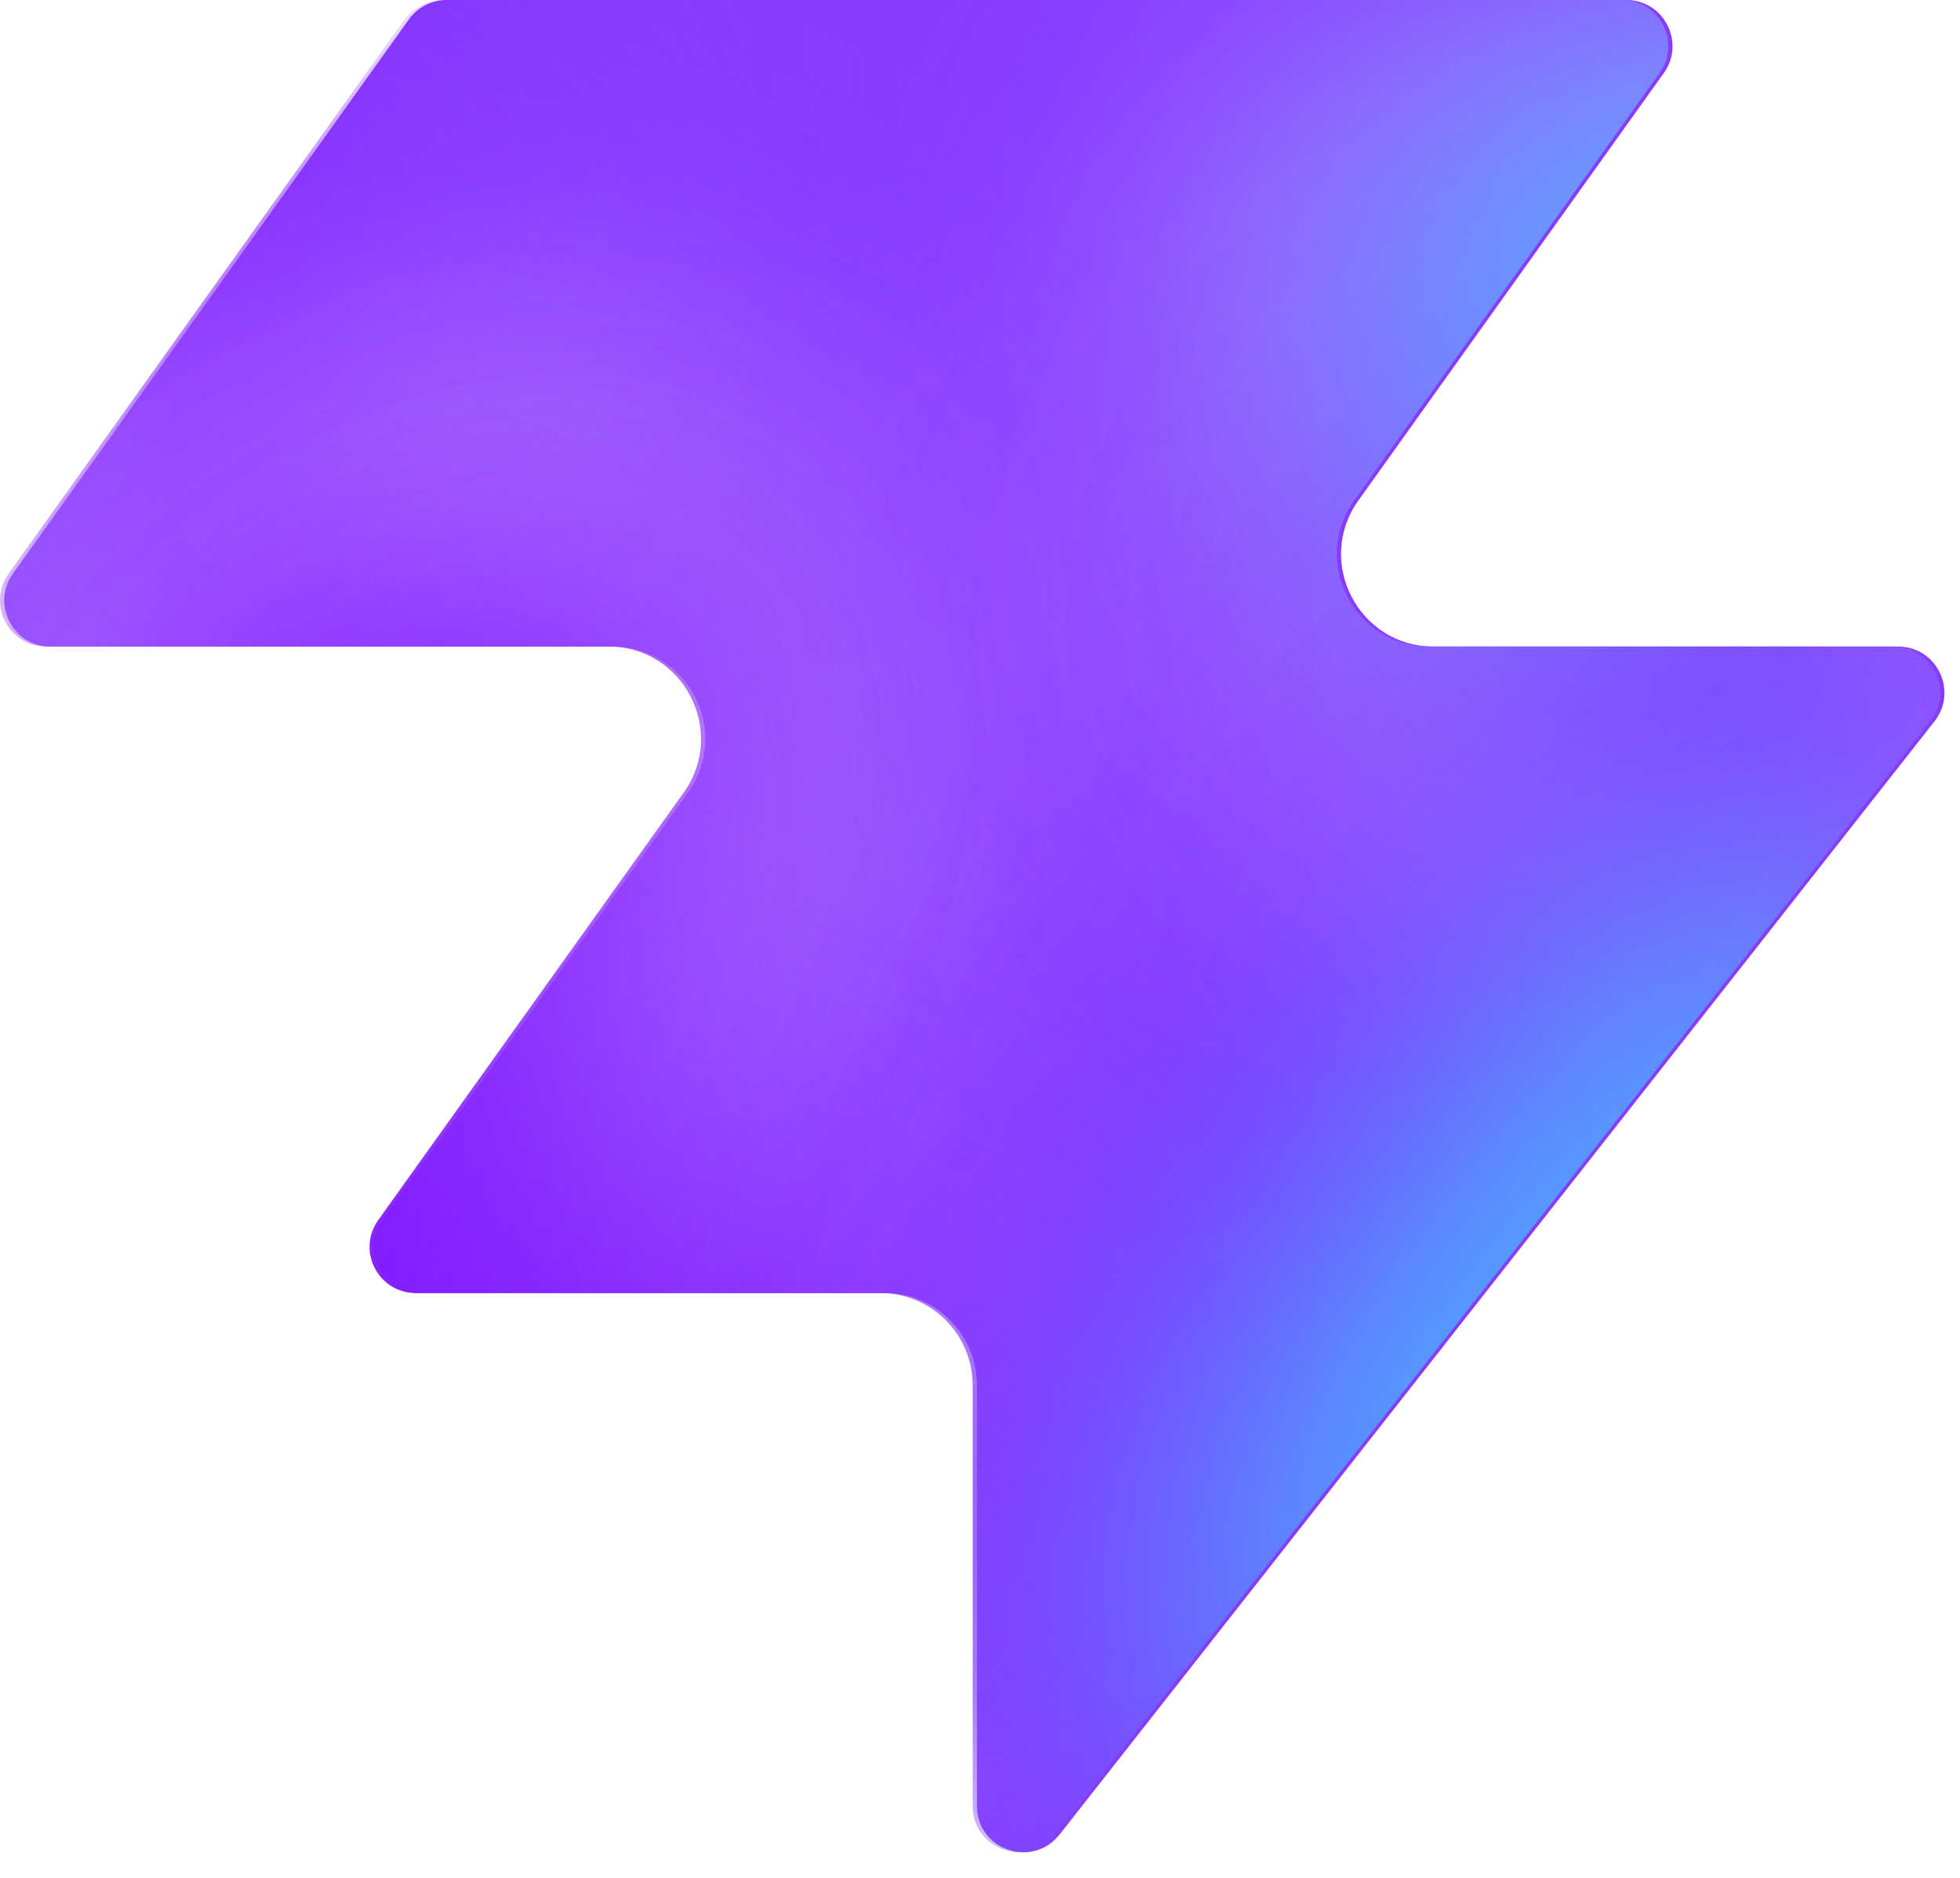
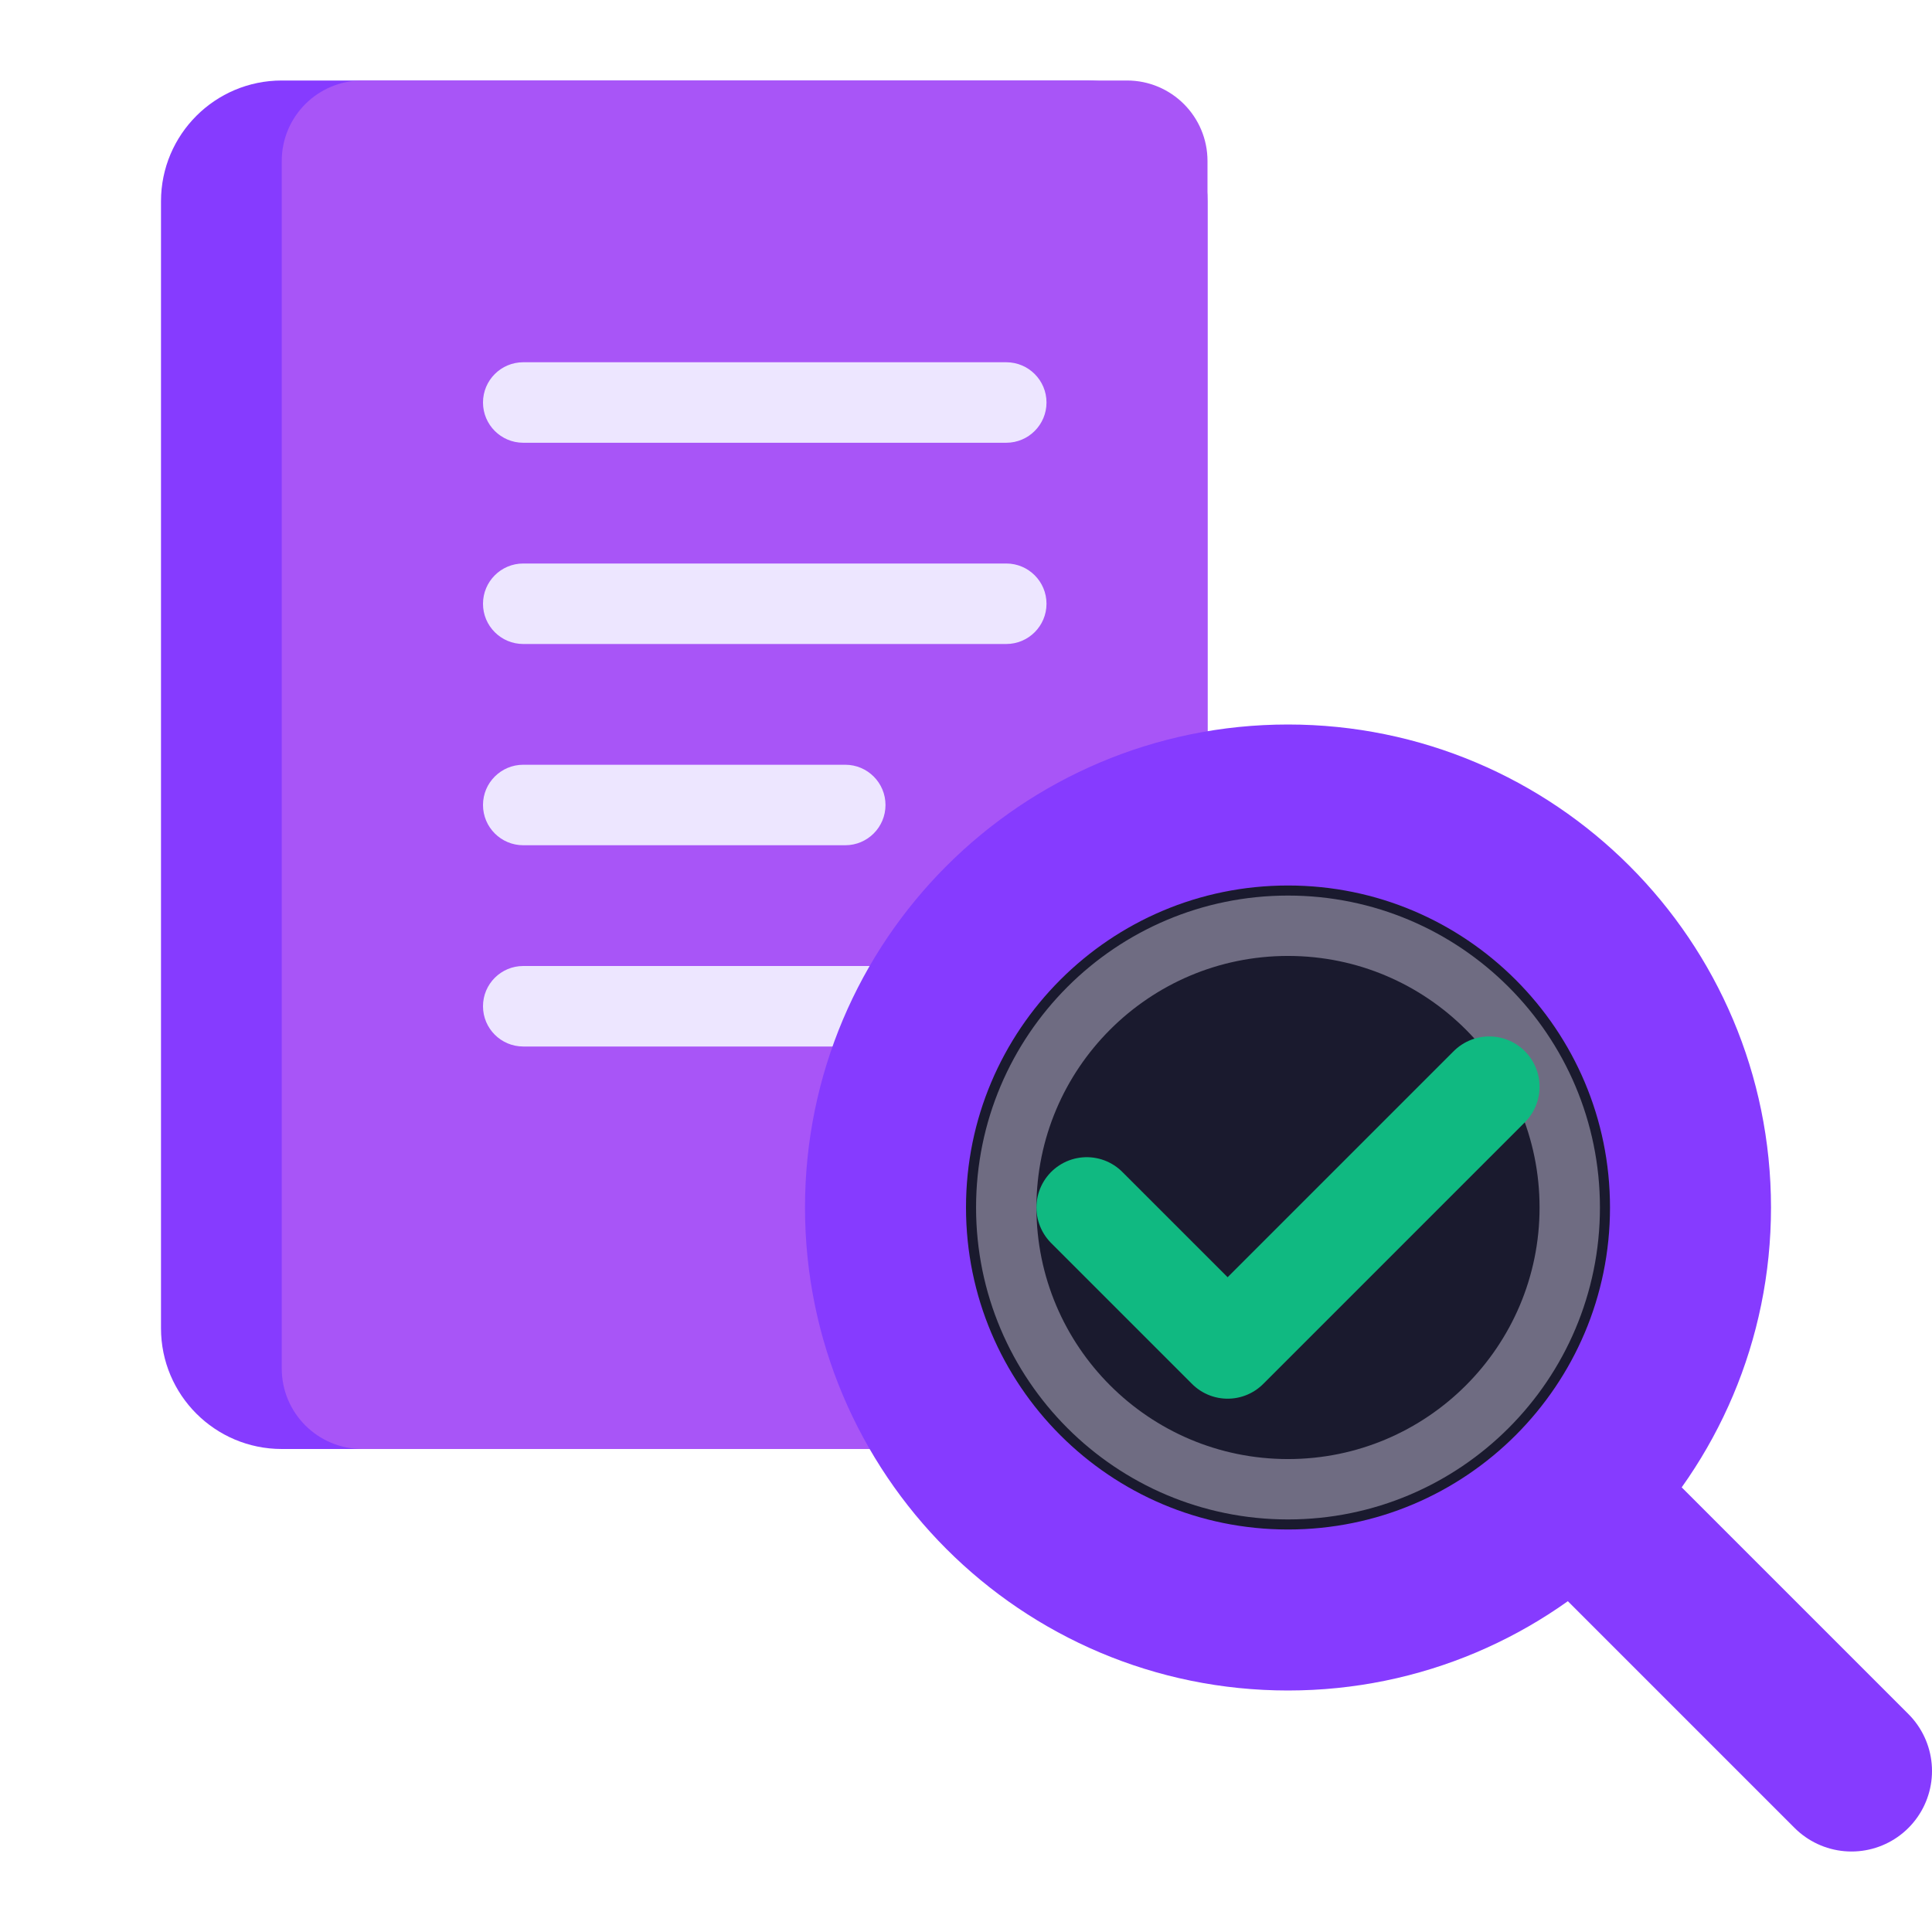
- <svg xmlns="http://www.w3.org/2000/svg" width="48" height="46" fill="none" viewBox="0 0 48 46">
-   <path fill="#863bff" d="M25.946 44.938c-.664.845-2.021.375-2.021-.698V33.937a2.26 2.26 0 0 0-2.262-2.262H10.287c-.92 0-1.456-1.04-.92-1.788l7.48-10.471c1.07-1.497 0-3.578-1.842-3.578H1.237c-.92 0-1.456-1.04-.92-1.788L10.013.474c.214-.297.556-.474.92-.474h28.894c.92 0 1.456 1.04.92 1.788l-7.48 10.471c-1.07 1.498 0 3.579 1.842 3.579h11.377c.943 0 1.473 1.088.89 1.83L25.947 44.94z" style="fill:#863bff;fill:color(display-p3 .525 .23 1);fill-opacity:1" />
-   <mask id="a" width="48" height="46" x="0" y="0" maskUnits="userSpaceOnUse" style="mask-type:alpha">
-     <path fill="#000" d="M25.842 44.938c-.664.844-2.021.375-2.021-.698V33.937a2.26 2.26 0 0 0-2.262-2.262H10.183c-.92 0-1.456-1.04-.92-1.788l7.48-10.471c1.07-1.498 0-3.579-1.842-3.579H1.133c-.92 0-1.456-1.04-.92-1.787L9.91.473c.214-.297.556-.474.92-.474h28.894c.92 0 1.456 1.04.92 1.788l-7.48 10.471c-1.07 1.498 0 3.578 1.842 3.578h11.377c.943 0 1.473 1.088.89 1.832L25.843 44.94z" style="fill:#000;fill-opacity:1" />
-   </mask>
-   <g mask="url(#a)">
-     <g filter="url(#b)">
-       <ellipse cx="5.508" cy="14.704" fill="#ede6ff" rx="5.508" ry="14.704" style="fill:#ede6ff;fill:color(display-p3 .927 .903 1);fill-opacity:1" transform="matrix(.00324 1 1 -.00324 -4.47 31.516)" />
-     </g>
-     <g filter="url(#c)">
-       <ellipse cx="10.399" cy="29.851" fill="#ede6ff" rx="10.399" ry="29.851" style="fill:#ede6ff;fill:color(display-p3 .927 .903 1);fill-opacity:1" transform="matrix(.00324 1 1 -.00324 -39.328 7.883)" />
-     </g>
-     <g filter="url(#d)">
-       <ellipse cx="5.508" cy="30.487" fill="#7e14ff" rx="5.508" ry="30.487" style="fill:#7e14ff;fill:color(display-p3 .492 .077 1);fill-opacity:1" transform="rotate(89.814 -25.913 -14.639)scale(1 -1)" />
-     </g>
-     <g filter="url(#e)">
-       <ellipse cx="5.508" cy="30.599" fill="#7e14ff" rx="5.508" ry="30.599" style="fill:#7e14ff;fill:color(display-p3 .492 .077 1);fill-opacity:1" transform="rotate(89.814 -32.644 -3.334)scale(1 -1)" />
-     </g>
-     <g filter="url(#f)">
-       <ellipse cx="5.508" cy="30.599" fill="#7e14ff" rx="5.508" ry="30.599" style="fill:#7e14ff;fill:color(display-p3 .492 .077 1);fill-opacity:1" transform="matrix(.00324 1 1 -.00324 -34.34 30.47)" />
-     </g>
-     <g filter="url(#g)">
-       <ellipse cx="14.072" cy="22.078" fill="#ede6ff" rx="14.072" ry="22.078" style="fill:#ede6ff;fill:color(display-p3 .927 .903 1);fill-opacity:1" transform="rotate(93.35 24.506 48.493)scale(-1 1)" />
-     </g>
-     <g filter="url(#h)">
-       <ellipse cx="3.47" cy="21.501" fill="#7e14ff" rx="3.47" ry="21.501" style="fill:#7e14ff;fill:color(display-p3 .492 .077 1);fill-opacity:1" transform="rotate(89.009 28.708 47.59)scale(-1 1)" />
-     </g>
-     <g filter="url(#i)">
-       <ellipse cx="3.47" cy="21.501" fill="#7e14ff" rx="3.47" ry="21.501" style="fill:#7e14ff;fill:color(display-p3 .492 .077 1);fill-opacity:1" transform="rotate(89.009 28.708 47.59)scale(-1 1)" />
-     </g>
-     <g filter="url(#j)">
-       <ellipse cx=".387" cy="8.972" fill="#7e14ff" rx="4.407" ry="29.108" style="fill:#7e14ff;fill:color(display-p3 .492 .077 1);fill-opacity:1" transform="rotate(39.51 .387 8.972)" />
-     </g>
-     <g filter="url(#k)">
-       <ellipse cx="47.523" cy="-6.092" fill="#7e14ff" rx="4.407" ry="29.108" style="fill:#7e14ff;fill:color(display-p3 .492 .077 1);fill-opacity:1" transform="rotate(37.892 47.523 -6.092)" />
-     </g>
-     <g filter="url(#l)">
-       <ellipse cx="41.412" cy="6.333" fill="#47bfff" rx="5.971" ry="9.665" style="fill:#47bfff;fill:color(display-p3 .28 .748 1);fill-opacity:1" transform="rotate(37.892 41.412 6.333)" />
-     </g>
-     <g filter="url(#m)">
-       <ellipse cx="-1.879" cy="38.332" fill="#7e14ff" rx="4.407" ry="29.108" style="fill:#7e14ff;fill:color(display-p3 .492 .077 1);fill-opacity:1" transform="rotate(37.892 -1.88 38.332)" />
-     </g>
-     <g filter="url(#n)">
-       <ellipse cx="-1.879" cy="38.332" fill="#7e14ff" rx="4.407" ry="29.108" style="fill:#7e14ff;fill:color(display-p3 .492 .077 1);fill-opacity:1" transform="rotate(37.892 -1.88 38.332)" />
-     </g>
-     <g filter="url(#o)">
-       <ellipse cx="35.651" cy="29.907" fill="#7e14ff" rx="4.407" ry="29.108" style="fill:#7e14ff;fill:color(display-p3 .492 .077 1);fill-opacity:1" transform="rotate(37.892 35.651 29.907)" />
-     </g>
-     <g filter="url(#p)">
-       <ellipse cx="38.418" cy="32.4" fill="#47bfff" rx="5.971" ry="15.297" style="fill:#47bfff;fill:color(display-p3 .28 .748 1);fill-opacity:1" transform="rotate(37.892 38.418 32.4)" />
-     </g>
-   </g>
-   <defs>
-     <filter id="b" width="60.045" height="41.654" x="-19.77" y="16.149" color-interpolation-filters="sRGB" filterUnits="userSpaceOnUse">
-       <feFlood flood-opacity="0" result="BackgroundImageFix" />
-       <feBlend in="SourceGraphic" in2="BackgroundImageFix" result="shape" />
-       <feGaussianBlur result="effect1_foregroundBlur_2002_17158" stdDeviation="7.659" />
-     </filter>
-     <filter id="c" width="90.34" height="51.437" x="-54.613" y="-7.533" color-interpolation-filters="sRGB" filterUnits="userSpaceOnUse">
-       <feFlood flood-opacity="0" result="BackgroundImageFix" />
-       <feBlend in="SourceGraphic" in2="BackgroundImageFix" result="shape" />
-       <feGaussianBlur result="effect1_foregroundBlur_2002_17158" stdDeviation="7.659" />
-     </filter>
-     <filter id="d" width="79.355" height="29.4" x="-49.64" y="2.03" color-interpolation-filters="sRGB" filterUnits="userSpaceOnUse">
-       <feFlood flood-opacity="0" result="BackgroundImageFix" />
-       <feBlend in="SourceGraphic" in2="BackgroundImageFix" result="shape" />
-       <feGaussianBlur result="effect1_foregroundBlur_2002_17158" stdDeviation="4.596" />
-     </filter>
-     <filter id="e" width="79.579" height="29.4" x="-45.045" y="20.029" color-interpolation-filters="sRGB" filterUnits="userSpaceOnUse">
-       <feFlood flood-opacity="0" result="BackgroundImageFix" />
-       <feBlend in="SourceGraphic" in2="BackgroundImageFix" result="shape" />
-       <feGaussianBlur result="effect1_foregroundBlur_2002_17158" stdDeviation="4.596" />
-     </filter>
-     <filter id="f" width="79.579" height="29.4" x="-43.513" y="21.178" color-interpolation-filters="sRGB" filterUnits="userSpaceOnUse">
-       <feFlood flood-opacity="0" result="BackgroundImageFix" />
-       <feBlend in="SourceGraphic" in2="BackgroundImageFix" result="shape" />
-       <feGaussianBlur result="effect1_foregroundBlur_2002_17158" stdDeviation="4.596" />
-     </filter>
-     <filter id="g" width="74.749" height="58.852" x="15.756" y="-17.901" color-interpolation-filters="sRGB" filterUnits="userSpaceOnUse">
-       <feFlood flood-opacity="0" result="BackgroundImageFix" />
-       <feBlend in="SourceGraphic" in2="BackgroundImageFix" result="shape" />
-       <feGaussianBlur result="effect1_foregroundBlur_2002_17158" stdDeviation="7.659" />
-     </filter>
-     <filter id="h" width="61.377" height="25.362" x="23.548" y="2.284" color-interpolation-filters="sRGB" filterUnits="userSpaceOnUse">
-       <feFlood flood-opacity="0" result="BackgroundImageFix" />
-       <feBlend in="SourceGraphic" in2="BackgroundImageFix" result="shape" />
-       <feGaussianBlur result="effect1_foregroundBlur_2002_17158" stdDeviation="4.596" />
-     </filter>
-     <filter id="i" width="61.377" height="25.362" x="23.548" y="2.284" color-interpolation-filters="sRGB" filterUnits="userSpaceOnUse">
-       <feFlood flood-opacity="0" result="BackgroundImageFix" />
-       <feBlend in="SourceGraphic" in2="BackgroundImageFix" result="shape" />
-       <feGaussianBlur result="effect1_foregroundBlur_2002_17158" stdDeviation="4.596" />
-     </filter>
-     <filter id="j" width="56.045" height="63.649" x="-27.636" y="-22.853" color-interpolation-filters="sRGB" filterUnits="userSpaceOnUse">
-       <feFlood flood-opacity="0" result="BackgroundImageFix" />
-       <feBlend in="SourceGraphic" in2="BackgroundImageFix" result="shape" />
-       <feGaussianBlur result="effect1_foregroundBlur_2002_17158" stdDeviation="4.596" />
-     </filter>
-     <filter id="k" width="54.814" height="64.646" x="20.116" y="-38.415" color-interpolation-filters="sRGB" filterUnits="userSpaceOnUse">
-       <feFlood flood-opacity="0" result="BackgroundImageFix" />
-       <feBlend in="SourceGraphic" in2="BackgroundImageFix" result="shape" />
-       <feGaussianBlur result="effect1_foregroundBlur_2002_17158" stdDeviation="4.596" />
-     </filter>
-     <filter id="l" width="33.541" height="35.313" x="24.641" y="-11.323" color-interpolation-filters="sRGB" filterUnits="userSpaceOnUse">
-       <feFlood flood-opacity="0" result="BackgroundImageFix" />
-       <feBlend in="SourceGraphic" in2="BackgroundImageFix" result="shape" />
-       <feGaussianBlur result="effect1_foregroundBlur_2002_17158" stdDeviation="4.596" />
-     </filter>
-     <filter id="m" width="54.814" height="64.646" x="-29.286" y="6.009" color-interpolation-filters="sRGB" filterUnits="userSpaceOnUse">
-       <feFlood flood-opacity="0" result="BackgroundImageFix" />
-       <feBlend in="SourceGraphic" in2="BackgroundImageFix" result="shape" />
-       <feGaussianBlur result="effect1_foregroundBlur_2002_17158" stdDeviation="4.596" />
-     </filter>
-     <filter id="n" width="54.814" height="64.646" x="-29.286" y="6.009" color-interpolation-filters="sRGB" filterUnits="userSpaceOnUse">
-       <feFlood flood-opacity="0" result="BackgroundImageFix" />
-       <feBlend in="SourceGraphic" in2="BackgroundImageFix" result="shape" />
-       <feGaussianBlur result="effect1_foregroundBlur_2002_17158" stdDeviation="4.596" />
-     </filter>
-     <filter id="o" width="54.814" height="64.646" x="8.244" y="-2.416" color-interpolation-filters="sRGB" filterUnits="userSpaceOnUse">
-       <feFlood flood-opacity="0" result="BackgroundImageFix" />
-       <feBlend in="SourceGraphic" in2="BackgroundImageFix" result="shape" />
-       <feGaussianBlur result="effect1_foregroundBlur_2002_17158" stdDeviation="4.596" />
-     </filter>
-     <filter id="p" width="39.409" height="43.623" x="18.713" y="10.588" color-interpolation-filters="sRGB" filterUnits="userSpaceOnUse">
-       <feFlood flood-opacity="0" result="BackgroundImageFix" />
-       <feBlend in="SourceGraphic" in2="BackgroundImageFix" result="shape" />
-       <feGaussianBlur result="effect1_foregroundBlur_2002_17158" stdDeviation="4.596" />
-     </filter>
-   </defs>
+ <svg xmlns="http://www.w3.org/2000/svg" width="48" height="48" viewBox="0 0 48 48" fill="none">
+   <rect x="4" y="2" width="26" height="34" rx="3" fill="#863bff" />
+   <rect x="7" y="2" width="23" height="34" rx="2" fill="#a855f7" />
+   <rect x="12" y="9" width="14" height="2" rx="1" fill="#ede6ff" />
+   <rect x="12" y="14" width="14" height="2" rx="1" fill="#ede6ff" />
+   <rect x="12" y="19" width="10" height="2" rx="1" fill="#ede6ff" />
+   <rect x="12" y="24" width="12" height="2" rx="1" fill="#ede6ff" />
+   <circle cx="32" cy="30" r="10" stroke="#863bff" stroke-width="4" fill="#1a1a2e" />
+   <circle cx="32" cy="30" r="7" stroke="#ede6ff" stroke-width="1.5" fill="none" opacity="0.4" />
+   <line x1="39.5" y1="37.5" x2="46" y2="44" stroke="#863bff" stroke-width="4" stroke-linecap="round" />
+   <polyline points="27,30 30.5,33.5 37,27" stroke="#10b981" stroke-width="2.5" stroke-linecap="round" stroke-linejoin="round" fill="none" />
</svg>
